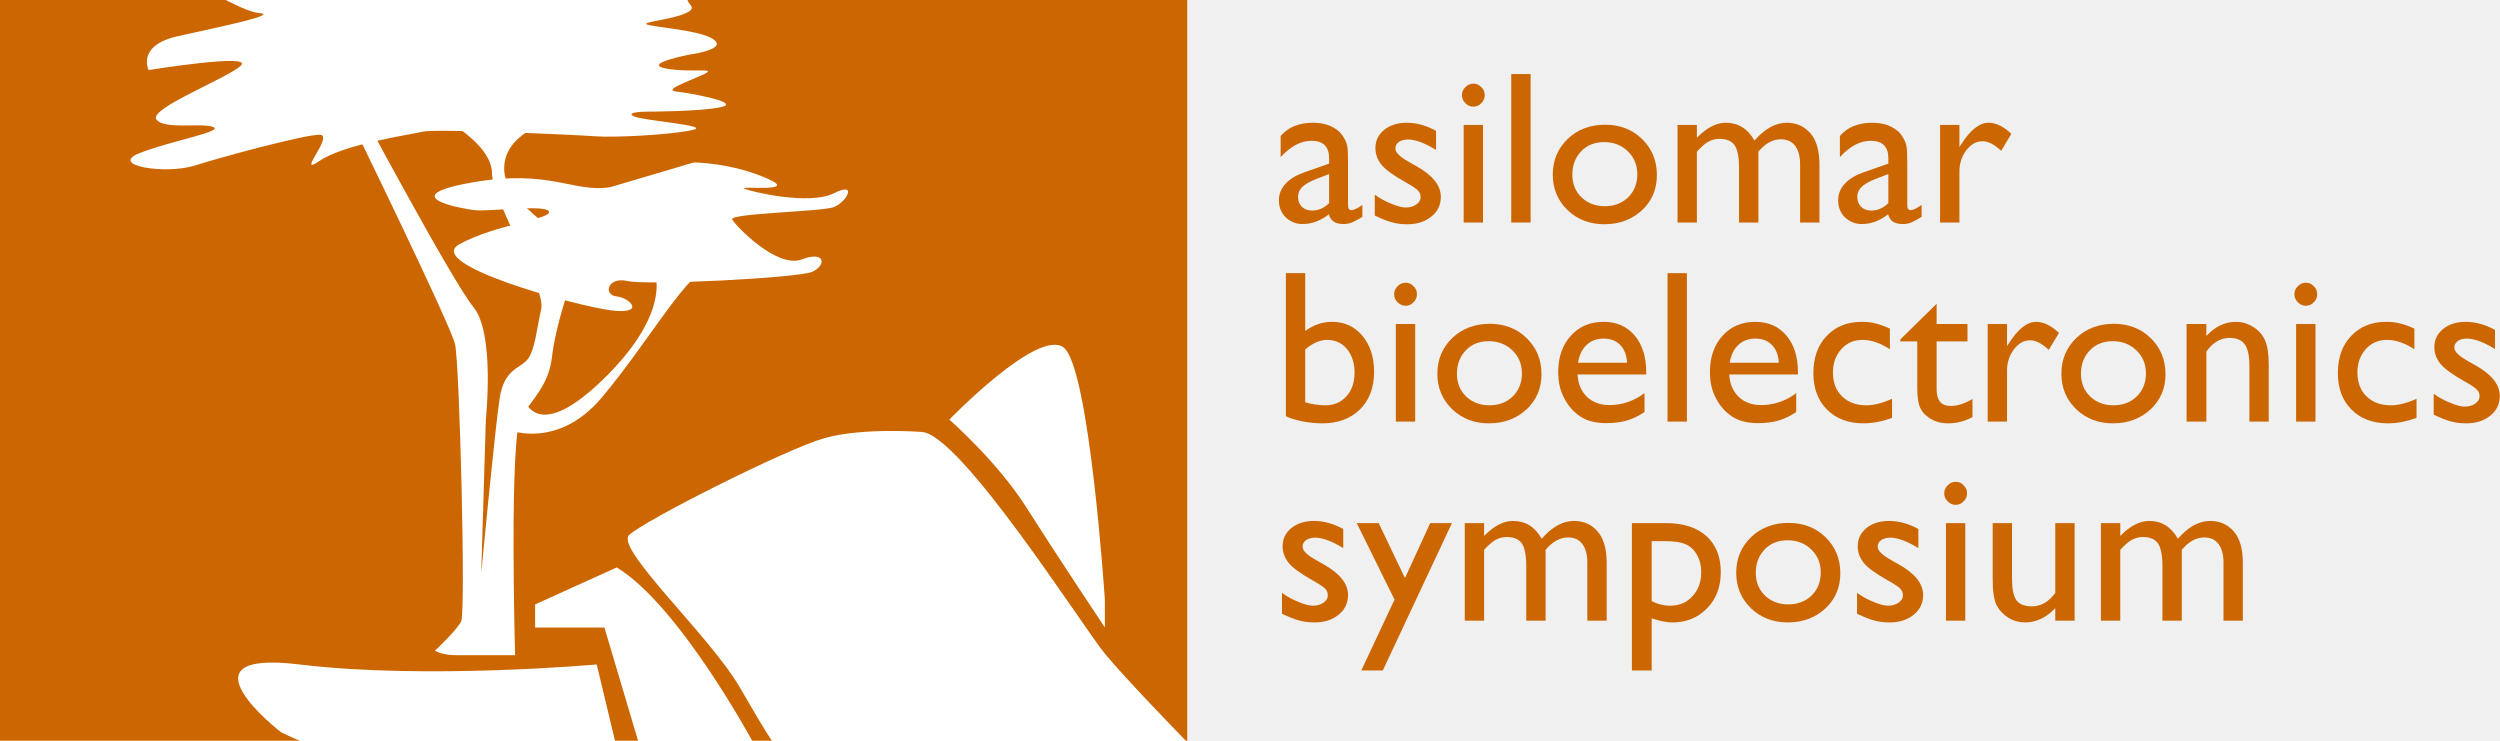
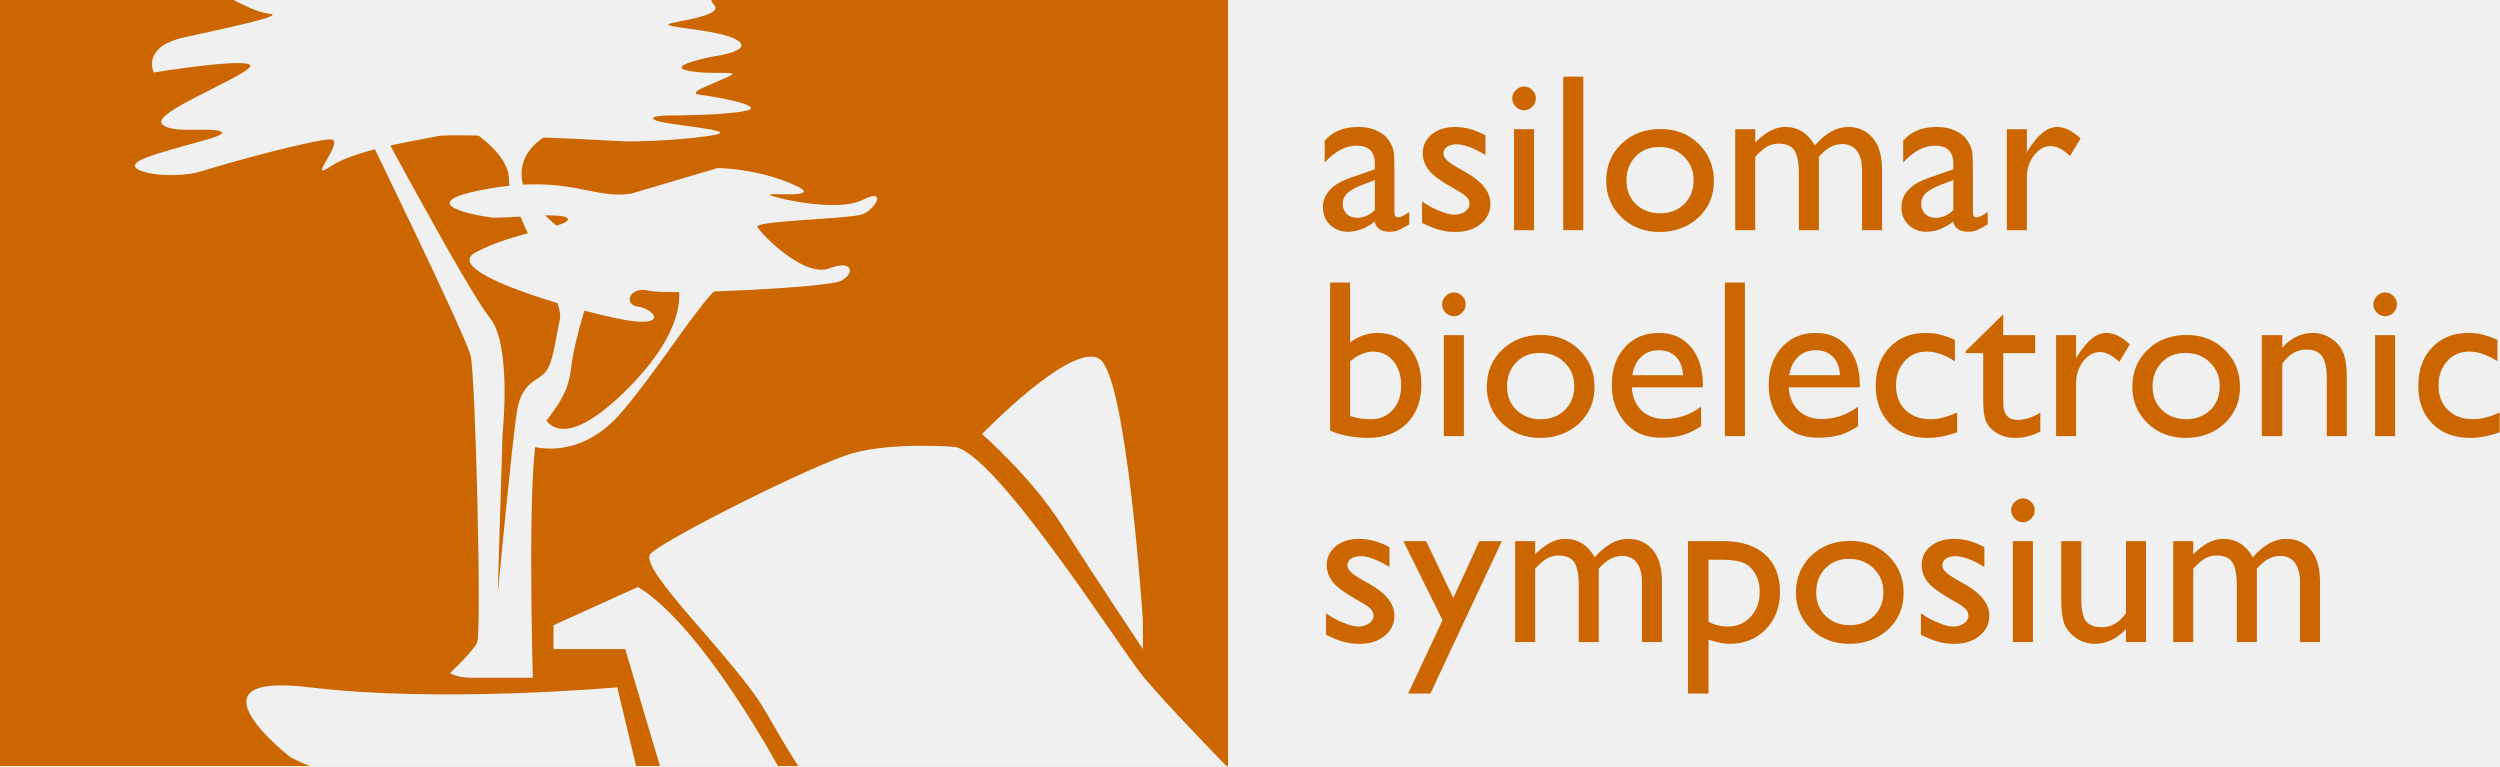
- <svg xmlns="http://www.w3.org/2000/svg" xmlns:xlink="http://www.w3.org/1999/xlink" version="1.1" width="1623.50" height="481.00" viewBox="54.00 50.00 1623.50 481.00">
+ <svg xmlns="http://www.w3.org/2000/svg" xmlns:xlink="http://www.w3.org/1999/xlink" version="1.1" width="1569.50" height="481.00" viewBox="54.00 50.00 1569.50 481.00">
  <defs>
    <clipPath id="clip_1">
      <path transform="matrix(1,0,0,-1,0,586)" d="M0 586H1710V0H0Z" />
    </clipPath>
    <path id="font_2_69" d="M.345 .271V.08C.345 .064 .35 .057 .361 .057 .372 .057 .388 .065 .411 .081V.026C.391 .014 .375 .005 .363 0 .35-.005 .338-.007 .324-.007 .286-.007 .264 .008 .257 .038 .219 .008 .179-.007 .136-.007 .105-.007 .079 .004 .058 .024 .037 .045 .027 .071 .027 .102 .027 .131 .037 .156 .057 .178 .078 .201 .107 .218 .144 .231L.258 .271V.295C.258 .349 .231 .376 .177 .376 .128 .376 .081 .351 .035 .301V.398C.07 .439 .119 .459 .184 .459 .233 .459 .271 .446 .301 .421 .311 .413 .319 .402 .327 .388 .335 .375 .34 .361 .342 .348 .344 .334 .345 .309 .345 .271M.258 .089V.223L.198 .2C.168 .188 .147 .176 .134 .163 .122 .151 .115 .136 .115 .118 .115 .099 .121 .084 .133 .072 .145 .061 .16 .055 .179 .055 .208 .055 .234 .066 .258 .089Z" fill="#cc6600" />
    <path id="font_2_87" d="M.041 .032V.128C.066 .11 .092 .096 .118 .086 .144 .075 .166 .069 .184 .069 .203 .069 .219 .074 .232 .083 .245 .092 .252 .103 .252 .116 .252 .129 .248 .139 .239 .148 .23 .157 .212 .169 .183 .185 .126 .217 .088 .245 .071 .267 .053 .29 .044 .315 .044 .342 .044 .376 .057 .404 .084 .426 .111 .448 .146 .459 .188 .459 .232 .459 .277 .447 .323 .422V.334C.271 .366 .227 .382 .194 .382 .177 .382 .163 .378 .152 .371 .142 .363 .136 .354 .136 .342 .136 .331 .141 .321 .151 .312 .16 .302 .177 .291 .201 .277L.233 .259C.308 .217 .345 .17 .345 .118 .345 .082 .331 .051 .302 .028 .273 .004 .236-.008 .191-.008 .164-.008 .14-.005 .12 .001 .099 .006 .073 .017 .041 .032Z" fill="#cc6600" />
    <path id="font_2_77" d="M.109 .639C.124 .639 .136 .634 .146 .623 .157 .613 .162 .601 .162 .586 .162 .572 .157 .559 .146 .549 .136 .538 .124 .533 .109 .533 .095 .533 .083 .539 .073 .549 .062 .56 .057 .572 .057 .586 .057 .6 .062 .612 .073 .623 .083 .633 .095 .639 .109 .639M.065 .449H.154V0H.065V.449Z" fill="#cc6600" />
    <path id="font_2_80" d="M.065 .683H.154V0H.065V.683Z" fill="#cc6600" />
    <path id="font_2_83" d="M.278 .45C.346 .45 .403 .428 .448 .384 .493 .34 .516 .285 .516 .218 .516 .153 .493 .099 .447 .056 .401 .014 .344-.008 .274-.008 .207-.008 .15 .014 .105 .057 .06 .101 .037 .155 .037 .22 .037 .286 .06 .341 .106 .385 .151 .428 .209 .45 .278 .45M.273 .37C.23 .37 .195 .356 .168 .328 .141 .3 .127 .264 .127 .221 .127 .178 .141 .143 .169 .116 .197 .089 .233 .075 .277 .075 .32 .075 .356 .089 .384 .116 .412 .144 .426 .179 .426 .222 .426 .265 .411 .3 .382 .328 .353 .356 .317 .37 .273 .37Z" fill="#cc6600" />
    <path id="font_2_81" d="M.431 .326V0H.342V.251C.342 .301 .335 .335 .322 .355 .308 .375 .285 .385 .252 .385 .233 .385 .216 .38 .201 .372 .185 .363 .168 .348 .148 .326V0H.059V.449H.148V.39C.193 .436 .237 .459 .281 .459 .338 .459 .382 .432 .413 .377 .461 .432 .51 .459 .562 .459 .606 .459 .642 .443 .67 .411 .698 .379 .712 .331 .712 .265V0H.623V.267C.623 .304 .615 .333 .6 .353 .585 .373 .563 .383 .534 .383 .497 .383 .463 .364 .431 .326Z" fill="#cc6600" />
    <path id="font_2_86" d="M.158 .449V.347L.163 .355C.206 .424 .249 .459 .292 .459 .326 .459 .361 .442 .397 .408L.35 .33C.319 .359 .291 .374 .264 .374 .236 .374 .211 .36 .19 .333 .169 .305 .158 .273 .158 .235V0H.069V.449H.158Z" fill="#cc6600" />
    <path id="font_2_70" d="M.059 .683H.148V.417C.186 .445 .227 .459 .271 .459 .328 .459 .375 .438 .411 .395 .447 .352 .465 .296 .465 .229 .465 .157 .443 .099 .4 .056 .357 .014 .299-.008 .227-.008 .198-.008 .168-.005 .135 .001 .103 .008 .078 .015 .059 .025V.683M.148 .332V.089C.178 .08 .209 .075 .241 .075 .281 .075 .313 .089 .338 .117 .363 .145 .375 .181 .375 .225 .375 .27 .363 .306 .34 .334 .317 .362 .286 .376 .249 .376 .216 .376 .182 .361 .148 .332Z" fill="#cc6600" />
    <path id="font_2_73" d="M.446 .217H.13C.132 .174 .147 .14 .173 .114 .2 .089 .234 .076 .276 .076 .334 .076 .389 .094 .438 .131V.044C.411 .026 .384 .013 .357 .005 .33-.003 .298-.007 .262-.007 .213-.007 .173 .003 .142 .024 .111 .045 .087 .072 .069 .107 .05 .142 .041 .182 .041 .228 .041 .296 .06 .352 .099 .395 .138 .438 .188 .459 .25 .459 .31 .459 .357 .438 .393 .396 .428 .354 .446 .298 .446 .228V.217M.132 .271H.358C.356 .306 .345 .334 .326 .353 .307 .372 .282 .382 .25 .382 .218 .382 .192 .372 .172 .353 .151 .334 .138 .306 .132 .271Z" fill="#cc6600" />
    <path id="font_2_71" d="M.4 .105V.017C.355 .001 .312-.008 .269-.008 .199-.008 .143 .013 .101 .055 .059 .097 .038 .153 .038 .223 .038 .293 .058 .351 .099 .394 .14 .437 .193 .459 .26 .459 .283 .459 .304 .457 .322 .452 .34 .448 .363 .44 .39 .428V.333C.345 .362 .304 .376 .265 .376 .225 .376 .192 .362 .167 .334 .141 .305 .128 .269 .128 .226 .128 .18 .142 .143 .17 .116 .198 .089 .235 .075 .282 .075 .316 .075 .356 .085 .4 .105Z" fill="#cc6600" />
    <path id="font_2_88" d="M0 .378 .167 .542V.449H.309V.369H.167V.149C.167 .098 .188 .072 .231 .072 .263 .072 .297 .083 .332 .104V.021C.298 .002 .261-.008 .22-.008 .18-.008 .146 .004 .119 .028 .11 .035 .103 .043 .098 .052 .092 .061 .087 .073 .084 .087 .08 .102 .078 .129 .078 .17V.369H0V.378Z" fill="#cc6600" />
    <path id="font_2_82" d="M.152 .449V.394C.192 .437 .237 .459 .287 .459 .315 .459 .341 .452 .365 .437 .389 .423 .408 .403 .42 .378 .433 .352 .439 .312 .439 .257V0H.35V.257C.35 .303 .343 .335 .329 .355 .315 .375 .292 .385 .259 .385 .217 .385 .181 .364 .152 .322V0H.061V.449H.152Z" fill="#cc6600" />
    <path id="font_2_93" d="M.338 .449H.438L.12-.229H.021L.174 .097 0 .449H.101L.222 .196 .338 .449Z" fill="#cc6600" />
    <path id="font_2_84" d="M.057-.229V.449H.213C.293 .449 .355 .429 .399 .39 .444 .35 .466 .294 .466 .223 .466 .156 .445 .1 .403 .057 .361 .014 .308-.008 .243-.008 .215-.008 .183-.001 .148 .011V-.229H.057M.211 .366H.148V.09C.175 .076 .204 .069 .234 .069 .276 .069 .31 .084 .336 .113 .363 .142 .376 .179 .376 .224 .376 .254 .37 .279 .357 .302 .345 .324 .328 .341 .306 .351 .284 .361 .253 .366 .211 .366Z" fill="#cc6600" />
    <path id="font_2_89" d="M.349 0V.058C.33 .037 .309 .021 .284 .009 .26-.002 .236-.008 .212-.008 .184-.008 .157-.001 .134 .013 .11 .028 .092 .047 .079 .071 .067 .095 .061 .136 .061 .192V.449H.15V.193C.15 .146 .157 .113 .17 .094 .184 .076 .207 .066 .241 .066 .284 .066 .319 .087 .349 .128V.449H.438V0H.349Z" fill="#cc6600" />
+     <mask id="cut" maskUnits="userSpaceOnUse" x="54" y="50" width="1569.5" height="481">
+       <path transform="matrix(1,0,0,-1,0,586)" d="M54 536H825V55H54Z" fill="#ffffff" />
+       <path transform="matrix(1,0,0,-1,771.5,439.5)" d="M0 0C0 0-10 152-27 164-44 176-101 117-101 117-101 117-70 90-51 60-32 30 0-18 0-18" fill="#000000" />
+       <path transform="matrix(1,0,0,-1,652.5,330.5)" d="M0 0C0 0-38 3-63-4-88-11-181-58-190-67-199-76-137-133-118-166-99-199-96.5-201.5-96.5-201.5H172.5C172.5-201.5 133-161 119-144 105-127 25-1 0 0" fill="#000000" />
+       <path transform="matrix(1,0,0,-1,454.5,418.5)" d="M0 0-53-24V-39H-8L14-113 88.5-113.5C88.5-113.5 40.5-24.5 0 0" fill="#000000" />
+       <path transform="matrix(1,0,0,-1,453.6201,532.001)" d="M0 0-12.12 50.501C-12.12 50.501-123.12 40.501-205.12 50.501-287.12 60.501-217.12 6.501-217.12 6.501-217.12 6.501-212.141 3.834-202.601-.001" fill="#000000" />
+       <path transform="matrix(1,0,0,-1,280.5,125.5)" d="M0 0C0 0 66-135 69-148 72-161 76-322 73-328 70-334 56-347 56-347 56-347 60-350 70-350H108C108-350 104-207 112-195 120-183 130-174 132-156 134-138 144-104 151-95 158-86 103-61 101-36 99-11 132-3 132-3L67-5C67-5 93-20 93-37 93-54 128-112 125-125 122-138 121-152 116-158 111-164 101-164 98-183 95-202 86-297 86-297L89-197C89-197 95-141 81-124 67-107 3 13 3 13Z" fill="#000000" />
+       <path transform="matrix(1,0,0,-1,479.5,228.5)" d="M0 0C0 0 10-26-35-69-80-112-86-78-86-78L-94-101C-94-101-63-113-35-80-7-47 18-3 33 4 48 11 0 0 0 0" fill="#000000" />
+       <path transform="matrix(1,0,0,-1,303.5,46.5)" d="M0 0 49 2C49 2 83 15 91 15 99 15 126 2 142 2 158 2 215 7 202 1 189-5 207-7 196-12 185-17 162-18 173-20 184-22 209-24 215-30 221-36 198-39 198-39 198-39 167-45 183-48 199-51 218-47 207-52 196-57 181-62 190-63 199-64 232-70 219-73 206-76 171-76 171-76 171-76 156-76 162-79 168-82 214-85 200-88 186-91 150-93 137-92 124-91 33-87 25-89 17-91-26-97-42-108-58-119-32-91-42-91-52-91-104-105-123-111-142-117-179-111-159-103-139-95-104-89-111-86-118-83-143-88-148-81-153-74-101-54-93-46-85-38-153-49-153-49-153-49-161-33-134-27-107-21-68-13-81-12-94-11-121 9-136 10-151 11-138 20-132 20-126 20-24-8 0 0" fill="#000000" />
+       <path transform="matrix(1,0,0,-1,504.5,155.5)" d="M0 0C0 0 25 0 49-11 67.741-19.589 29-15 33-17 37-19 75-28 91-20 107-12 99-26 91-29 83-32 23-33 25-37 27-41 54-69 70-63 86-57 86-67 77-71 68-75-30-80-43-77-56-74-59-86-50-87-41-88-31-99-54-96-77-93-176-66-152-53-128-40-93-37-94-32-95-27-133-32-142-31-151-30-195-22-144-13-93-4-78-20-54-16Z" fill="#000000" />
+     </mask>
  </defs>
  <g>
-     <path transform="matrix(1,0,0,-1,0,586)" d="M54 536H825V55H54Z" fill="#cc6600" />
+     <g mask="url(#cut)">
+       <path transform="matrix(1,0,0,-1,0,586)" d="M54 536H825V55H54Z" fill="#cc6600" />
+     </g>
    <g clip-path="url(#clip_1)">
-       <path transform="matrix(1,0,0,-1,771.5,439.5)" d="M0 0C0 0-10 152-27 164-44 176-101 117-101 117-101 117-70 90-51 60-32 30 0-18 0-18" fill="#ffffff" />
-       <path transform="matrix(1,0,0,-1,652.5,330.5)" d="M0 0C0 0-38 3-63-4-88-11-181-58-190-67-199-76-137-133-118-166-99-199-96.5-201.5-96.5-201.5H172.5C172.5-201.5 133-161 119-144 105-127 25-1 0 0" fill="#ffffff" />
-       <path transform="matrix(1,0,0,-1,454.5,418.5)" d="M0 0-53-24V-39H-8L14-113 88.5-113.5C88.5-113.5 40.5-24.5 0 0" fill="#ffffff" />
-       <path transform="matrix(1,0,0,-1,453.6201,532.001)" d="M0 0-12.12 50.501C-12.12 50.501-123.12 40.501-205.12 50.501-287.12 60.501-217.12 6.501-217.12 6.501-217.12 6.501-212.141 3.834-202.601-.001" fill="#ffffff" />
-       <path transform="matrix(1,0,0,-1,280.5,125.5)" d="M0 0C0 0 66-135 69-148 72-161 76-322 73-328 70-334 56-347 56-347 56-347 60-350 70-350H108C108-350 104-207 112-195 120-183 130-174 132-156 134-138 144-104 151-95 158-86 103-61 101-36 99-11 132-3 132-3L67-5C67-5 93-20 93-37 93-54 128-112 125-125 122-138 121-152 116-158 111-164 101-164 98-183 95-202 86-297 86-297L89-197C89-197 95-141 81-124 67-107 3 13 3 13Z" fill="#ffffff" />
-       <path transform="matrix(1,0,0,-1,479.5,228.5)" d="M0 0C0 0 10-26-35-69-80-112-86-78-86-78L-94-101C-94-101-63-113-35-80-7-47 18-3 33 4 48 11 0 0 0 0" fill="#ffffff" />
-       <path transform="matrix(1,0,0,-1,303.5,46.5)" d="M0 0 49 2C49 2 83 15 91 15 99 15 126 2 142 2 158 2 215 7 202 1 189-5 207-7 196-12 185-17 162-18 173-20 184-22 209-24 215-30 221-36 198-39 198-39 198-39 167-45 183-48 199-51 218-47 207-52 196-57 181-62 190-63 199-64 232-70 219-73 206-76 171-76 171-76 171-76 156-76 162-79 168-82 214-85 200-88 186-91 150-93 137-92 124-91 33-87 25-89 17-91-26-97-42-108-58-119-32-91-42-91-52-91-104-105-123-111-142-117-179-111-159-103-139-95-104-89-111-86-118-83-143-88-148-81-153-74-101-54-93-46-85-38-153-49-153-49-153-49-161-33-134-27-107-21-68-13-81-12-94-11-121 9-136 10-151 11-138 20-132 20-126 20-24-8 0 0" fill="#ffffff" />
-       <path transform="matrix(1,0,0,-1,504.5,155.5)" d="M0 0C0 0 25 0 49-11 67.741-19.589 29-15 33-17 37-19 75-28 91-20 107-12 99-26 91-29 83-32 23-33 25-37 27-41 54-69 70-63 86-57 86-67 77-71 68-75-30-80-43-77-56-74-59-86-50-87-41-88-31-99-54-96-77-93-176-66-152-53-128-40-93-37-94-32-95-27-133-32-142-31-151-30-195-22-144-13-93-4-78-20-54-16Z" fill="#ffffff" />
-     </g>
+ 
+ 
+ 
+ 
+ 
+ 
+ 
+ 
+ </g>
    <use data-text="a" xlink:href="#font_2_69" transform="matrix(141.1452,0,0,-141.1452,880.7187,194.5015)" />
    <use data-text="s" xlink:href="#font_2_87" transform="matrix(141.1452,0,0,-141.1452,940.9877,194.5015)" />
    <use data-text="i" xlink:href="#font_2_77" transform="matrix(141.1452,0,0,-141.1452,995.3286,194.5015)" />
    <use data-text="l" xlink:href="#font_2_80" transform="matrix(141.1452,0,0,-141.1452,1026.239,194.5015)" />
    <use data-text="o" xlink:href="#font_2_83" transform="matrix(141.1452,0,0,-141.1452,1057.15,194.5015)" />
    <use data-text="m" xlink:href="#font_2_81" transform="matrix(141.1452,0,0,-141.1452,1135.062,194.5015)" />
    <use data-text="a" xlink:href="#font_2_69" transform="matrix(141.1452,0,0,-141.1452,1243.885,194.5015)" />
    <use data-text="r" xlink:href="#font_2_86" transform="matrix(141.1452,0,0,-141.1452,1304.154,194.5015)" />
    <use data-text="b" xlink:href="#font_2_70" transform="matrix(141.1452,0,0,-141.1452,880.7187,323.7905)" />
    <use data-text="i" xlink:href="#font_2_77" transform="matrix(141.1452,0,0,-141.1452,951.2913,323.7905)" />
    <use data-text="o" xlink:href="#font_2_83" transform="matrix(141.1452,0,0,-141.1452,982.2021,323.7905)" />
    <use data-text="e" xlink:href="#font_2_73" transform="matrix(141.1452,0,0,-141.1452,1060.114,323.7905)" />
    <use data-text="l" xlink:href="#font_2_80" transform="matrix(141.1452,0,0,-141.1452,1127.723,323.7905)" />
    <use data-text="e" xlink:href="#font_2_73" transform="matrix(141.1452,0,0,-141.1452,1158.634,323.7905)" />
    <use data-text="c" xlink:href="#font_2_71" transform="matrix(141.1452,0,0,-141.1452,1226.242,323.7905)" />
    <use data-text="t" xlink:href="#font_2_88" transform="matrix(141.1452,0,0,-141.1452,1288.064,323.7905)" />
    <use data-text="r" xlink:href="#font_2_86" transform="matrix(141.1452,0,0,-141.1452,1335.065,323.7905)" />
    <use data-text="o" xlink:href="#font_2_83" transform="matrix(141.1452,0,0,-141.1452,1387.444,323.7905)" />
    <use data-text="n" xlink:href="#font_2_82" transform="matrix(141.1452,0,0,-141.1452,1465.356,323.7905)" />
    <use data-text="i" xlink:href="#font_2_77" transform="matrix(141.1452,0,0,-141.1452,1535.929,323.7905)" />
    <use data-text="c" xlink:href="#font_2_71" transform="matrix(141.1452,0,0,-141.1452,1566.84,323.7905)" />
    <use data-text="s" xlink:href="#font_2_87" transform="matrix(141.1452,0,0,-141.1452,1628.661,323.7905)" />
    <use data-text="s" xlink:href="#font_2_87" transform="matrix(141.1452,0,0,-141.1452,880.7187,453.0795)" />
    <use data-text="y" xlink:href="#font_2_93" transform="matrix(141.1452,0,0,-141.1452,935.0596,453.0795)" />
    <use data-text="m" xlink:href="#font_2_81" transform="matrix(141.1452,0,0,-141.1452,996.8812,453.0795)" />
    <use data-text="p" xlink:href="#font_2_84" transform="matrix(141.1452,0,0,-141.1452,1105.704,453.0795)" />
    <use data-text="o" xlink:href="#font_2_83" transform="matrix(141.1452,0,0,-141.1452,1176.277,453.0795)" />
    <use data-text="s" xlink:href="#font_2_87" transform="matrix(141.1452,0,0,-141.1452,1254.189,453.0795)" />
    <use data-text="i" xlink:href="#font_2_77" transform="matrix(141.1452,0,0,-141.1452,1308.53,453.0795)" />
    <use data-text="u" xlink:href="#font_2_89" transform="matrix(141.1452,0,0,-141.1452,1339.441,453.0795)" />
    <use data-text="m" xlink:href="#font_2_81" transform="matrix(141.1452,0,0,-141.1452,1410.013,453.0795)" />
  </g>
</svg>
